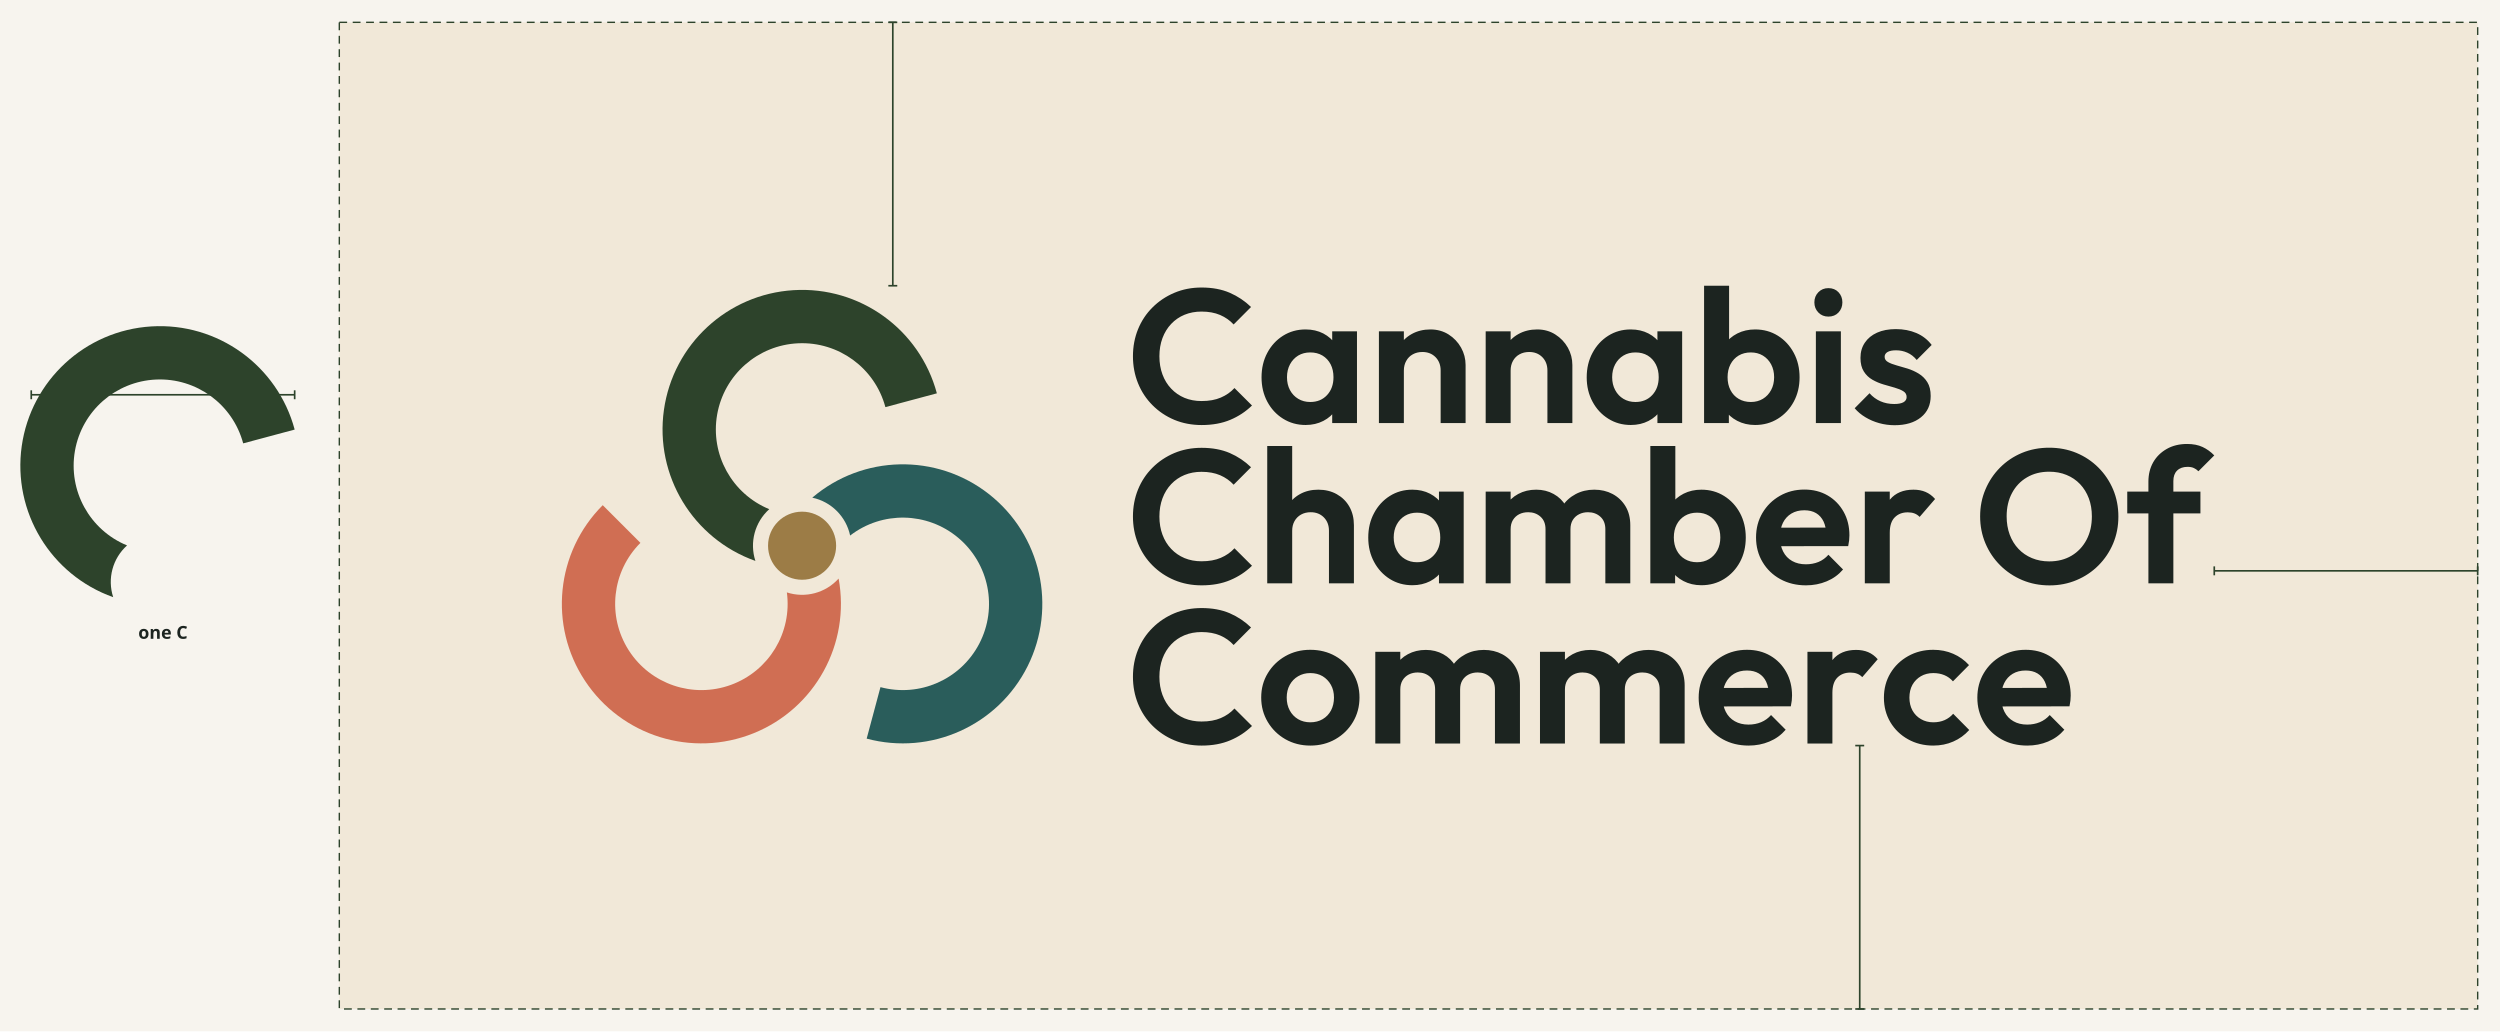
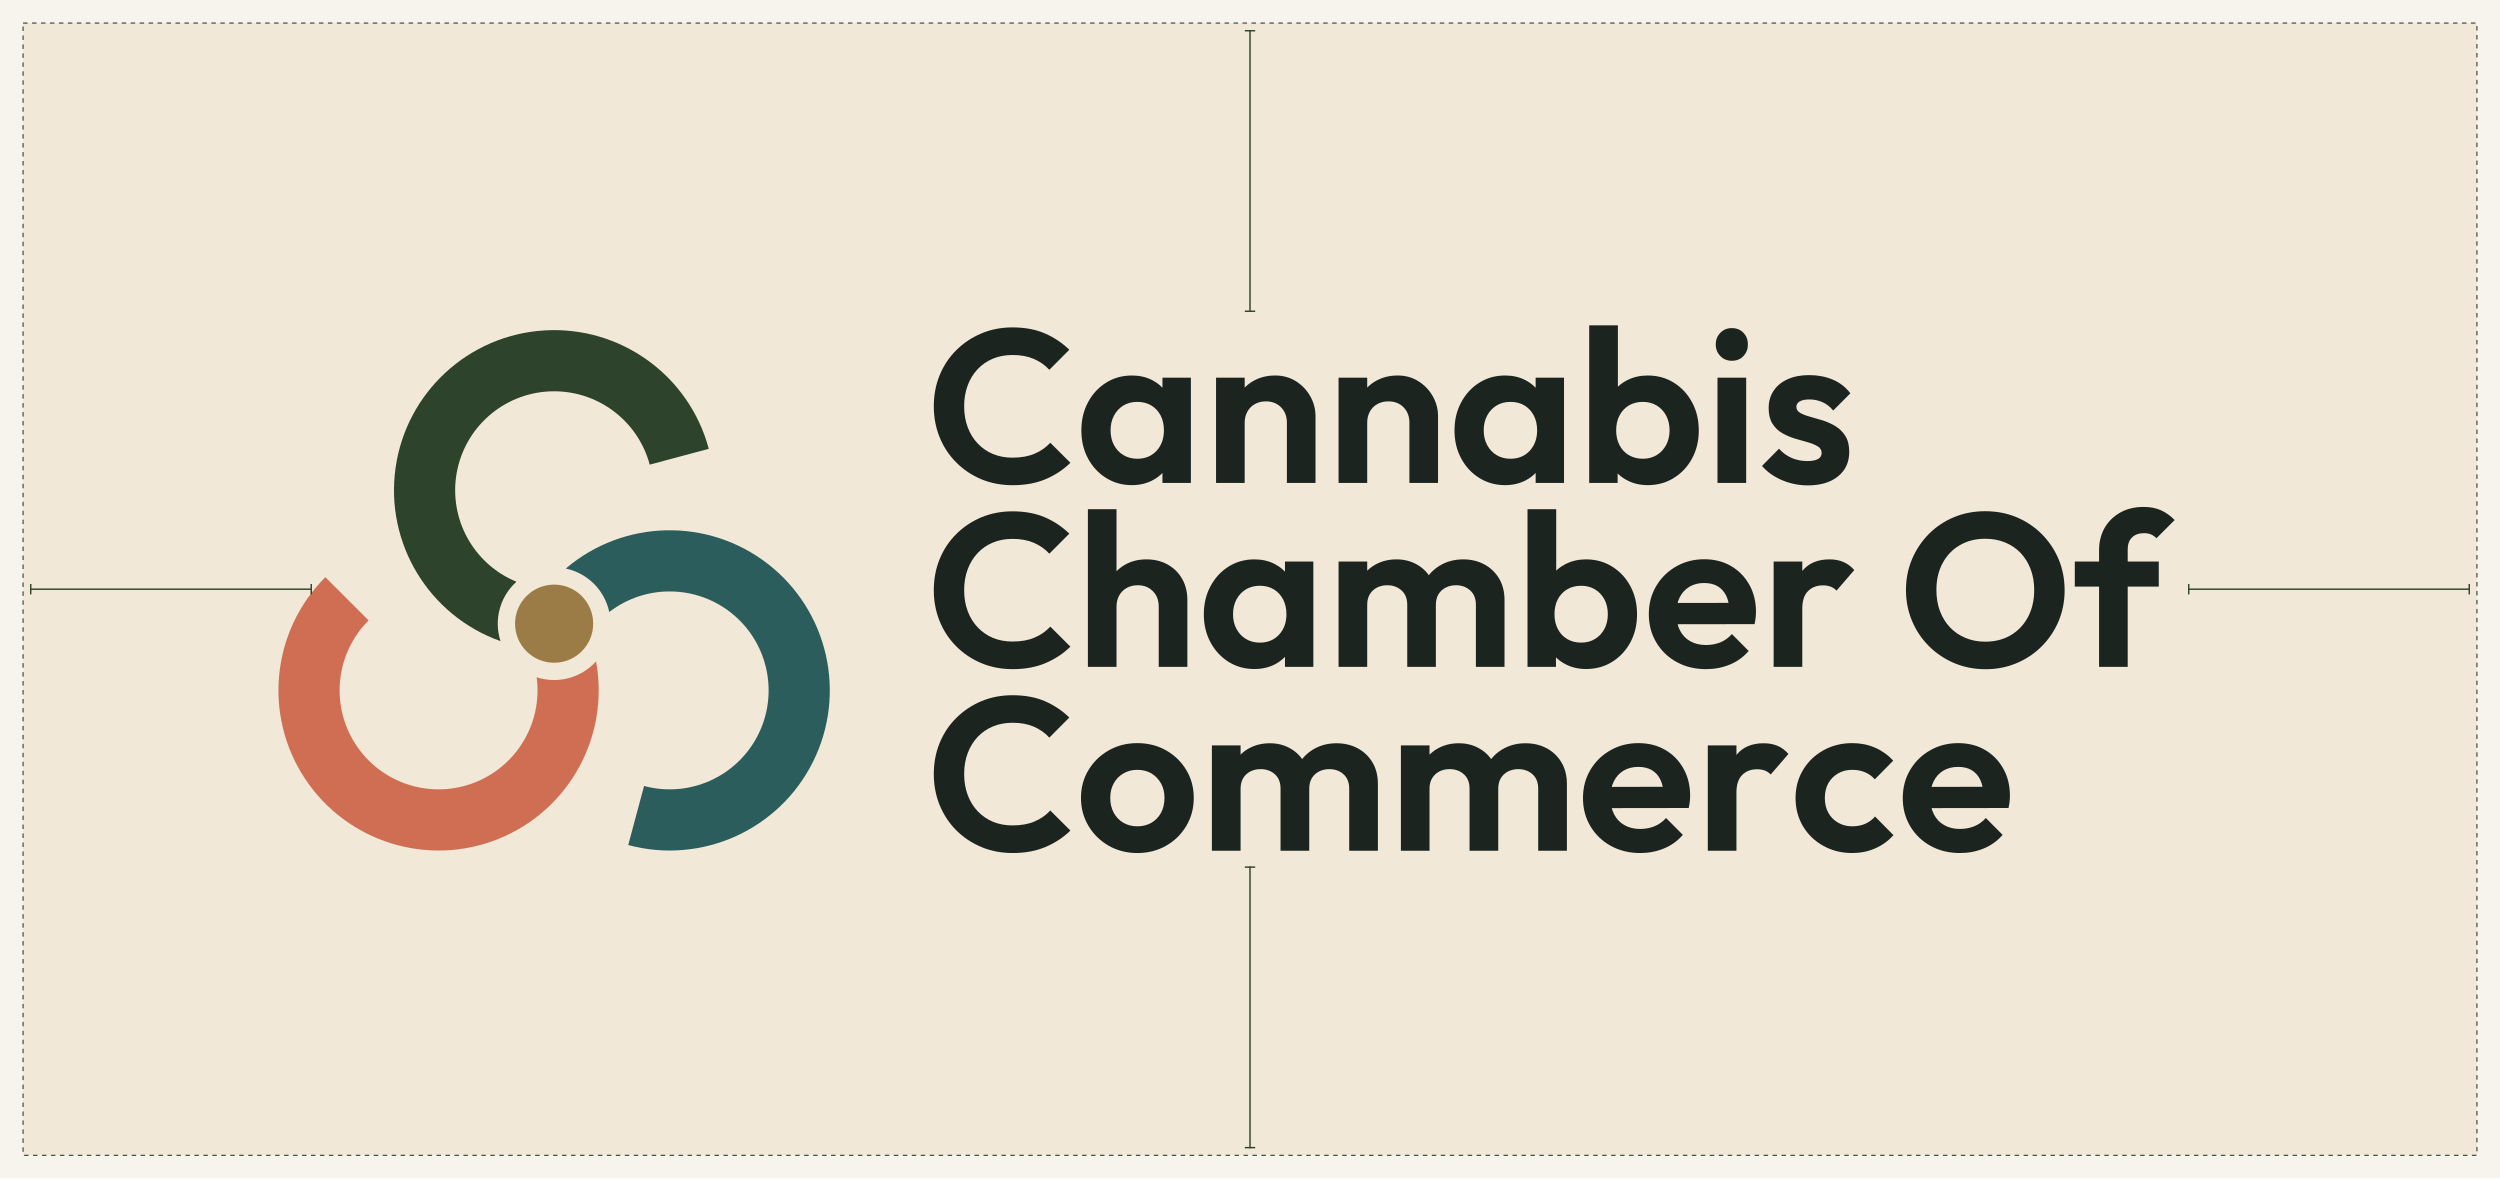
- <svg xmlns="http://www.w3.org/2000/svg" viewBox="-937.10 -477.75 4479.25 1847.80">
-   <rect x="-937.10" y="-477.75" width="4479.25" height="1847.80" fill="#F7F4EE" />
-   <rect x="-329.15" y="-437.75" width="3831.30" height="1767.80" fill="#F1E8D8" />
+ <svg xmlns="http://www.w3.org/2000/svg" viewBox="-365.17 -473.77 3903.35 1839.85">
+   <rect x="-365.17" y="-473.77" width="3903.35" height="1839.85" fill="#F7F4EE" />
+   <rect x="-329.17" y="-437.77" width="3831.35" height="1767.85" fill="#F1E8D8" />
  <path d="M 416.33 527.25 A 250 250 0 1 1 741.48 226.97 L 649.25 251.68 A 154.51 154.51 0 1 0 441.18 434.55 A 88 88 0 0 0 416.33 527.25 Z" fill="#2D432B" />
  <path d="M 518.24 413.91 A 250 250 0 1 1 615.71 845.65 L 640.43 753.41 A 154.51 154.51 0 1 0 586.09 481.79 A 88 88 0 0 0 518.24 413.91 Z" fill="#2A5D5B" />
  <path d="M 565.44 558.84 A 250 250 0 1 1 142.8 427.39 L 210.33 494.91 A 154.51 154.51 0 1 0 472.73 583.67 A 88 88 0 0 0 565.44 558.84 Z" fill="#D06E53" />
  <path d="M 439 500 A 61 61 0 1 1 561 500 A 61 61 0 1 1 439 500 Z" fill="#9C7C46" />
  <path d="M1215.9 283.8Q1189.5 283.8 1167.0 274.5Q1144.6 265.1 1127.8 248.2Q1111.0 231.4 1101.9 208.9Q1092.8 186.4 1092.8 160.6Q1092.8 134.6 1101.9 112.2Q1111.0 89.8 1127.8 73.1Q1144.5 56.4 1166.9 46.9Q1189.3 37.4 1215.7 37.4Q1244.5 37.4 1266.2 46.8Q1287.8 56.2 1304.4 72.3L1273.2 103.6Q1263.3 92.8 1249.0 86.6Q1234.7 80.5 1215.7 80.5Q1199.0 80.5 1185.2 86.2Q1171.4 91.9 1161.3 102.6Q1151.2 113.3 1145.7 128.0Q1140.2 142.8 1140.2 160.6Q1140.2 178.4 1145.7 193.2Q1151.2 208.0 1161.3 218.6Q1171.4 229.3 1185.2 235.1Q1199.0 240.8 1215.7 240.8Q1235.9 240.8 1250.2 234.6Q1264.6 228.5 1274.7 217.5L1306.1 248.8Q1289.3 265.2 1267.1 274.5Q1244.9 283.8 1215.9 283.8Z M1402.1 283.7Q1379.7 283.7 1361.7 272.4Q1343.8 261.2 1333.5 241.9Q1323.2 222.6 1323.2 198.3Q1323.2 173.8 1333.5 154.5Q1343.8 135.1 1361.7 123.8Q1379.7 112.5 1402.1 112.5Q1419.8 112.5 1433.8 119.7Q1447.7 127.0 1456.2 139.6Q1464.7 152.3 1465.2 168.5V227.7Q1464.7 243.9 1456.3 256.5Q1448.0 269.2 1433.9 276.4Q1419.8 283.7 1402.1 283.7ZM1410.5 242.5Q1429.2 242.5 1440.7 230.0Q1452.1 217.6 1452.1 198.1Q1452.1 185.0 1447.0 175.0Q1441.8 165.0 1432.4 159.3Q1423.0 153.7 1410.5 153.7Q1398.3 153.7 1388.9 159.3Q1379.6 165.0 1374.2 175.0Q1368.8 185.1 1368.8 198.1Q1368.8 211.1 1374.1 221.1Q1379.5 231.2 1388.9 236.8Q1398.3 242.5 1410.5 242.5ZM1449.8 280.3V236.1L1457.0 196.0L1449.8 156.3V115.9H1494.2V280.3Z M1644.1 280.3V186.1Q1644.1 171.4 1634.9 162.1Q1625.7 152.9 1611.4 152.9Q1601.7 152.9 1594.2 157.1Q1586.7 161.2 1582.5 168.8Q1578.2 176.3 1578.2 186.1L1560.8 177.1Q1560.8 157.9 1569.2 143.4Q1577.6 128.9 1592.3 120.7Q1607.1 112.5 1625.8 112.5Q1644.0 112.5 1658.3 121.5Q1672.5 130.5 1680.7 145.1Q1688.8 159.6 1688.8 176.1V280.3ZM1533.5 280.3V115.9H1578.2V280.3Z M1835.4 280.3V186.1Q1835.4 171.4 1826.2 162.1Q1817.0 152.9 1802.7 152.9Q1792.9 152.9 1785.4 157.1Q1777.9 161.2 1773.7 168.8Q1769.5 176.3 1769.5 186.1L1752.1 177.1Q1752.1 157.9 1760.4 143.4Q1768.8 128.9 1783.6 120.7Q1798.4 112.5 1817.1 112.5Q1835.3 112.5 1849.5 121.5Q1863.8 130.5 1872.0 145.1Q1880.1 159.6 1880.1 176.1V280.3ZM1724.8 280.3V115.9H1769.5V280.3Z M1984.8 283.7Q1962.3 283.7 1944.4 272.4Q1926.5 261.2 1916.2 241.9Q1905.8 222.6 1905.8 198.3Q1905.8 173.8 1916.2 154.5Q1926.5 135.1 1944.4 123.8Q1962.3 112.5 1984.8 112.5Q2002.5 112.5 2016.4 119.7Q2030.4 127.0 2038.8 139.6Q2047.3 152.3 2047.9 168.5V227.7Q2047.3 243.9 2039.0 256.5Q2030.6 269.2 2016.6 276.4Q2002.5 283.7 1984.8 283.7ZM1993.1 242.5Q2011.8 242.5 2023.3 230.0Q2034.8 217.6 2034.8 198.1Q2034.8 185.0 2029.6 175.0Q2024.4 165.0 2015.1 159.3Q2005.7 153.7 1993.2 153.7Q1980.9 153.7 1971.6 159.3Q1962.2 165.0 1956.8 175.0Q1951.4 185.1 1951.4 198.1Q1951.4 211.1 1956.8 221.1Q1962.1 231.2 1971.5 236.8Q1980.9 242.5 1993.1 242.5ZM2032.5 280.3V236.1L2039.7 196.0L2032.5 156.3V115.9H2076.8V280.3Z M2207.5 283.7Q2189.7 283.7 2175.4 276.2Q2161.2 268.8 2152.6 255.9Q2144.0 243.0 2143.4 226.8V168.5Q2144.0 152.3 2152.7 139.6Q2161.4 127.0 2175.7 119.7Q2190.0 112.5 2207.5 112.5Q2230.3 112.5 2248.4 123.8Q2266.4 135.1 2276.8 154.5Q2287.2 173.8 2287.2 198.3Q2287.2 222.6 2276.8 241.9Q2266.4 261.2 2248.4 272.4Q2230.3 283.7 2207.5 283.7ZM2116.1 280.3V34.2H2160.9V156.3L2153.3 196.0L2160.5 236.1V280.3ZM2199.9 242.5Q2212.1 242.5 2221.5 236.8Q2230.8 231.2 2236.2 221.1Q2241.6 211.1 2241.6 198.1Q2241.6 185.1 2236.2 175.0Q2230.8 165.0 2221.4 159.3Q2212.0 153.7 2199.8 153.7Q2187.5 153.7 2178.0 159.3Q2168.6 165.0 2163.4 175.0Q2158.2 185.0 2158.2 198.1Q2158.2 211.2 2163.4 221.2Q2168.6 231.3 2178.1 236.9Q2187.6 242.5 2199.9 242.5Z M2316.4 280.3V115.9H2361.2V280.3ZM2338.8 89.5Q2328.0 89.5 2320.9 82.2Q2313.7 74.8 2313.7 64.0Q2313.7 53.2 2320.9 45.8Q2328.0 38.5 2338.8 38.5Q2350.0 38.5 2356.9 45.8Q2363.9 53.2 2363.9 64.0Q2363.9 74.8 2356.9 82.2Q2350.0 89.5 2338.8 89.5Z M2457.4 284.1Q2443.3 284.1 2429.9 280.4Q2416.6 276.7 2405.3 269.9Q2394.0 263.2 2385.9 253.7L2412.5 226.8Q2420.9 236.3 2432.1 241.2Q2443.2 246.1 2456.8 246.1Q2467.7 246.1 2473.4 242.9Q2479.0 239.7 2479.0 233.6Q2479.0 226.8 2473.0 223.2Q2467.0 219.5 2457.6 216.8Q2448.1 214.2 2437.7 211.1Q2427.2 208.0 2417.7 202.6Q2408.2 197.2 2402.3 187.8Q2396.3 178.4 2396.3 163.5Q2396.3 147.8 2404.1 136.3Q2411.8 124.7 2426.0 118.3Q2440.2 111.9 2459.7 111.9Q2480.0 111.9 2496.6 119.0Q2513.1 126.1 2523.9 140.3L2497.1 167.2Q2489.7 158.2 2480.2 154.1Q2470.8 149.9 2460.1 149.9Q2450.1 149.9 2444.9 152.9Q2439.6 156.0 2439.6 161.5Q2439.6 167.5 2445.6 170.9Q2451.5 174.3 2461.0 176.9Q2470.4 179.5 2480.9 182.7Q2491.3 186.0 2500.7 191.7Q2510.2 197.5 2516.1 207.0Q2522.1 216.5 2522.1 231.8Q2522.1 255.9 2504.6 270.0Q2487.2 284.1 2457.4 284.1Z" fill="#1C2420" />
  <path d="M1215.9 571.0Q1189.5 571.0 1167.0 561.6Q1144.6 552.2 1127.8 535.3Q1111.0 518.5 1101.9 496.0Q1092.8 473.5 1092.8 447.7Q1092.8 421.7 1101.9 399.3Q1111.0 376.9 1127.8 360.2Q1144.5 343.5 1166.9 334.0Q1189.3 324.6 1215.7 324.6Q1244.5 324.6 1266.2 333.9Q1287.8 343.3 1304.4 359.4L1273.2 390.7Q1263.3 379.9 1249.0 373.7Q1234.7 367.6 1215.7 367.6Q1199.0 367.6 1185.2 373.3Q1171.4 379.0 1161.3 389.7Q1151.2 400.4 1145.7 415.1Q1140.2 429.9 1140.2 447.7Q1140.2 465.5 1145.7 480.3Q1151.2 495.1 1161.3 505.7Q1171.4 516.4 1185.2 522.2Q1199.0 527.9 1215.7 527.9Q1235.9 527.9 1250.2 521.7Q1264.6 515.6 1274.7 504.6L1306.1 535.9Q1289.3 552.3 1267.1 561.6Q1244.9 571.0 1215.9 571.0Z M1444.0 567.4V473.2Q1444.0 458.5 1434.8 449.2Q1425.6 440.0 1411.3 440.0Q1401.5 440.0 1394.0 444.2Q1386.5 448.4 1382.3 455.9Q1378.1 463.4 1378.1 473.2L1360.7 464.2Q1360.7 445.0 1368.9 430.5Q1377.1 416.0 1391.6 407.8Q1406.1 399.6 1424.8 399.6Q1443.6 399.6 1458.0 407.7Q1472.5 415.8 1480.6 430.1Q1488.7 444.4 1488.7 463.2V567.4ZM1333.4 567.4V321.3H1378.1V567.4Z M1593.4 570.8Q1570.9 570.8 1553.0 559.6Q1535.1 548.3 1524.8 529.0Q1514.4 509.7 1514.4 485.4Q1514.4 460.9 1524.8 441.6Q1535.1 422.2 1553.0 410.9Q1570.9 399.6 1593.4 399.6Q1611.1 399.6 1625.0 406.8Q1639.0 414.1 1647.5 426.7Q1655.9 439.4 1656.5 455.6V514.8Q1655.9 531.0 1647.6 543.6Q1639.2 556.3 1625.2 563.6Q1611.1 570.8 1593.4 570.8ZM1601.7 529.6Q1620.4 529.6 1631.9 517.1Q1643.4 504.7 1643.4 485.2Q1643.4 472.1 1638.2 462.1Q1633.0 452.1 1623.7 446.4Q1614.3 440.8 1601.8 440.8Q1589.6 440.8 1580.2 446.4Q1570.8 452.1 1565.4 462.1Q1560.0 472.2 1560.0 485.2Q1560.0 498.2 1565.4 508.2Q1570.8 518.3 1580.2 523.9Q1589.6 529.6 1601.7 529.6ZM1641.1 567.4V523.2L1648.3 483.1L1641.1 443.4V403.0H1685.4V567.4Z M1724.8 567.4V403.0H1769.5V567.4ZM1832.0 567.4V470.4Q1832.0 456.0 1823.0 448.0Q1814.1 440.0 1800.9 440.0Q1791.9 440.0 1784.8 443.6Q1777.8 447.2 1773.6 454.0Q1769.5 460.8 1769.5 470.4L1752.1 461.9Q1752.1 442.7 1760.4 428.9Q1768.8 415.0 1783.1 407.3Q1797.4 399.6 1815.3 399.6Q1832.6 399.6 1846.5 407.3Q1860.4 414.9 1868.5 428.7Q1876.7 442.6 1876.7 461.8V567.4ZM1939.2 567.4V470.4Q1939.2 456.0 1930.2 448.0Q1921.3 440.0 1908.1 440.0Q1899.3 440.0 1892.2 443.6Q1885.0 447.2 1880.8 454.0Q1876.7 460.8 1876.7 470.4L1851.1 464.3Q1852.4 444.4 1861.6 430.0Q1870.8 415.6 1885.9 407.6Q1900.9 399.6 1919.3 399.6Q1937.6 399.6 1952.1 407.3Q1966.7 415.1 1975.3 429.3Q1983.9 443.5 1983.9 463.4V567.4Z M2111.2 570.8Q2093.4 570.8 2079.1 563.3Q2064.8 555.9 2056.3 543.0Q2047.7 530.1 2047.1 514.0V455.6Q2047.7 439.4 2056.4 426.7Q2065.1 414.1 2079.4 406.8Q2093.7 399.6 2111.2 399.6Q2134.0 399.6 2152.0 410.9Q2170.1 422.2 2180.5 441.6Q2190.8 460.9 2190.8 485.4Q2190.8 509.7 2180.5 529.0Q2170.1 548.3 2152.0 559.6Q2134.0 570.8 2111.2 570.8ZM2019.8 567.4V321.3H2064.6V443.4L2057.0 483.1L2064.2 523.2V567.4ZM2103.5 529.6Q2115.8 529.6 2125.2 523.9Q2134.5 518.3 2139.9 508.2Q2145.2 498.2 2145.2 485.2Q2145.2 472.2 2139.9 462.1Q2134.5 452.1 2125.1 446.4Q2115.7 440.8 2103.5 440.8Q2091.2 440.8 2081.7 446.4Q2072.2 452.1 2067.0 462.1Q2061.9 472.1 2061.9 485.2Q2061.9 498.3 2067.1 508.3Q2072.3 518.4 2081.8 524.0Q2091.3 529.6 2103.5 529.6Z M2298.6 571.0Q2273.0 571.0 2252.7 559.9Q2232.5 548.8 2220.9 529.3Q2209.2 509.8 2209.2 485.2Q2209.2 460.7 2220.7 441.3Q2232.1 422.0 2251.8 410.7Q2271.5 399.4 2295.8 399.4Q2319.4 399.4 2337.6 410.0Q2355.7 420.6 2366.1 439.2Q2376.5 457.7 2376.5 481.4Q2376.5 485.8 2376.0 490.4Q2375.5 495.0 2374.3 500.7L2235.9 500.9V467.7L2353.5 467.5L2335.3 481.2Q2334.8 466.6 2330.2 456.7Q2325.5 446.9 2316.9 441.7Q2308.3 436.5 2295.6 436.5Q2282.3 436.5 2272.5 442.4Q2262.7 448.3 2257.4 458.9Q2252.1 469.6 2252.1 484.5Q2252.1 499.5 2257.8 510.5Q2263.4 521.5 2273.9 527.4Q2284.4 533.3 2298.4 533.3Q2310.8 533.3 2321.1 529.1Q2331.4 524.8 2338.9 516.2L2365.1 542.6Q2353.0 556.7 2335.8 563.8Q2318.6 571.0 2298.6 571.0Z M2404.1 567.4V403.0H2448.8V567.4ZM2448.8 476.6 2431.4 464.9Q2434.6 434.8 2449.2 417.2Q2463.9 399.6 2491.3 399.6Q2503.4 399.6 2512.8 403.6Q2522.3 407.6 2530.0 416.3L2502.3 448.4Q2498.3 444.2 2493.1 442.2Q2487.9 440.2 2481.0 440.2Q2466.7 440.2 2457.8 449.1Q2448.8 458.0 2448.8 476.6Z M2735.1 571.1Q2708.8 571.1 2686.2 561.6Q2663.7 552.1 2646.7 535.2Q2629.7 518.3 2620.2 495.8Q2610.7 473.3 2610.7 447.4Q2610.7 421.5 2620.2 399.2Q2629.6 376.9 2646.4 360.0Q2663.2 343.1 2685.7 333.7Q2708.2 324.4 2734.4 324.4Q2760.7 324.4 2783.2 333.7Q2805.7 343.1 2822.6 360.0Q2839.5 376.9 2849.0 399.3Q2858.4 421.8 2858.4 447.8Q2858.4 473.6 2849.0 496.1Q2839.5 518.5 2822.7 535.3Q2805.9 552.2 2783.5 561.6Q2761.1 571.1 2735.1 571.1ZM2734.4 528.1Q2757.3 528.1 2774.5 517.9Q2791.6 507.7 2801.3 489.5Q2810.9 471.3 2810.9 447.4Q2810.9 429.6 2805.4 415.0Q2799.9 400.4 2789.7 389.6Q2779.5 378.9 2765.5 373.2Q2751.5 367.4 2734.4 367.4Q2711.8 367.4 2694.7 377.5Q2677.5 387.5 2667.9 405.5Q2658.2 423.5 2658.2 447.4Q2658.2 465.3 2663.7 480.2Q2669.3 495.1 2679.4 505.7Q2689.4 516.3 2703.5 522.2Q2717.6 528.1 2734.4 528.1Z M2912.2 567.4V385.2Q2912.2 365.7 2920.8 350.5Q2929.5 335.4 2945.1 326.6Q2960.7 317.7 2981.6 317.7Q2997.6 317.7 3009.2 323.1Q3020.8 328.5 3030.2 338.2L3001.8 366.6Q2998.1 362.8 2993.6 360.8Q2989.1 358.7 2982.5 358.7Q2970.3 358.7 2963.6 365.4Q2956.9 372.0 2956.9 384.2V567.4ZM2874.3 442.1V403.0H3005.4V442.1Z" fill="#1C2420" />
  <path d="M1215.9 858.1Q1189.5 858.1 1167.0 848.7Q1144.6 839.3 1127.8 822.5Q1111.0 805.6 1101.9 783.1Q1092.8 760.6 1092.8 734.8Q1092.8 708.8 1101.9 686.4Q1111.0 664.0 1127.8 647.3Q1144.5 630.6 1166.9 621.1Q1189.3 611.7 1215.7 611.7Q1244.5 611.7 1266.2 621.0Q1287.8 630.4 1304.4 646.5L1273.2 677.9Q1263.3 667.0 1249.0 660.8Q1234.7 654.7 1215.7 654.7Q1199.0 654.7 1185.2 660.4Q1171.4 666.1 1161.3 676.8Q1151.2 687.5 1145.7 702.2Q1140.2 717.0 1140.2 734.8Q1140.2 752.6 1145.7 767.4Q1151.2 782.2 1161.3 792.8Q1171.4 803.5 1185.2 809.3Q1199.0 815.0 1215.7 815.0Q1235.9 815.0 1250.2 808.8Q1264.6 802.7 1274.7 791.7L1306.1 823.0Q1289.3 839.4 1267.1 848.7Q1244.9 858.1 1215.9 858.1Z M1410.6 858.1Q1385.9 858.1 1365.9 846.7Q1346.0 835.3 1334.3 815.7Q1322.6 796.1 1322.6 772.0Q1322.6 747.8 1334.3 728.6Q1345.9 709.3 1365.8 697.9Q1385.8 686.5 1410.5 686.5Q1435.6 686.5 1455.5 697.8Q1475.4 709.1 1487.0 728.4Q1498.7 747.8 1498.7 772.0Q1498.7 796.1 1487.1 815.7Q1475.5 835.3 1455.5 846.7Q1435.6 858.1 1410.6 858.1ZM1410.5 816.4Q1423.1 816.4 1432.7 810.8Q1442.4 805.1 1447.7 795.1Q1453.0 785.0 1453.0 772.0Q1453.0 759.1 1447.5 749.3Q1442.0 739.5 1432.6 733.8Q1423.1 728.2 1410.5 728.2Q1398.3 728.2 1388.7 733.9Q1379.1 739.5 1373.7 749.4Q1368.3 759.2 1368.3 772.1Q1368.3 785.0 1373.7 795.1Q1379.1 805.1 1388.7 810.8Q1398.3 816.4 1410.5 816.4Z M1527.0 854.5V690.1H1571.8V854.5ZM1634.2 854.5V757.5Q1634.2 743.1 1625.3 735.1Q1616.4 727.1 1603.2 727.1Q1594.2 727.1 1587.1 730.7Q1580.0 734.4 1575.9 741.1Q1571.8 747.9 1571.8 757.5L1554.3 749.0Q1554.3 729.8 1562.7 716.0Q1571.1 702.1 1585.4 694.4Q1599.7 686.7 1617.5 686.7Q1634.8 686.7 1648.7 694.4Q1662.6 702.0 1670.8 715.8Q1679.0 729.7 1679.0 748.9V854.5ZM1741.4 854.5V757.5Q1741.4 743.1 1732.5 735.1Q1723.6 727.1 1710.4 727.1Q1701.6 727.1 1694.4 730.7Q1687.2 734.4 1683.1 741.1Q1679.0 747.9 1679.0 757.5L1653.4 751.5Q1654.6 731.5 1663.9 717.1Q1673.1 702.7 1688.1 694.7Q1703.1 686.7 1721.5 686.7Q1739.8 686.7 1754.4 694.4Q1769.0 702.2 1777.6 716.4Q1786.2 730.6 1786.2 750.5V854.5Z M1822.1 854.5V690.1H1866.8V854.5ZM1929.3 854.5V757.5Q1929.3 743.1 1920.4 735.1Q1911.4 727.1 1898.2 727.1Q1889.2 727.1 1882.2 730.7Q1875.1 734.4 1871.0 741.1Q1866.8 747.9 1866.8 757.5L1849.4 749.0Q1849.4 729.8 1857.8 716.0Q1866.2 702.1 1880.5 694.4Q1894.8 686.7 1912.6 686.7Q1929.9 686.7 1943.8 694.4Q1957.7 702.0 1965.9 715.8Q1974.1 729.7 1974.1 748.9V854.5ZM2036.5 854.5V757.5Q2036.5 743.1 2027.6 735.1Q2018.6 727.1 2005.4 727.1Q1996.7 727.1 1989.5 730.7Q1982.3 734.4 1978.2 741.1Q1974.1 747.9 1974.1 757.5L1948.4 751.5Q1949.7 731.5 1958.9 717.1Q1968.2 702.7 1983.2 694.7Q1998.2 686.7 2016.6 686.7Q2034.9 686.7 2049.5 694.4Q2064.1 702.2 2072.7 716.4Q2081.3 730.6 2081.3 750.5V854.5Z M2195.9 858.1Q2170.2 858.1 2150.0 847.0Q2129.8 835.9 2118.1 816.4Q2106.4 796.9 2106.4 772.3Q2106.4 747.8 2117.9 728.4Q2129.3 709.1 2149.0 697.8Q2168.7 686.5 2193.0 686.5Q2216.6 686.5 2234.8 697.1Q2253.0 707.7 2263.3 726.3Q2273.7 744.8 2273.7 768.6Q2273.7 772.9 2273.2 777.5Q2272.7 782.1 2271.5 787.8L2133.2 788.0V754.9L2250.7 754.6L2232.5 768.3Q2232.0 753.7 2227.4 743.8Q2222.8 734.0 2214.1 728.8Q2205.5 723.6 2192.8 723.6Q2179.5 723.6 2169.7 729.5Q2160.0 735.4 2154.6 746.1Q2149.3 756.7 2149.3 771.6Q2149.3 786.6 2155.0 797.6Q2160.6 808.6 2171.1 814.5Q2181.6 820.5 2195.6 820.5Q2208.0 820.5 2218.3 816.2Q2228.6 811.9 2236.1 803.4L2262.3 829.7Q2250.2 843.8 2233.0 850.9Q2215.9 858.1 2195.9 858.1Z M2301.3 854.5V690.1H2346.0V854.5ZM2346.0 763.7 2328.6 752.0Q2331.8 721.9 2346.5 704.3Q2361.1 686.7 2388.5 686.7Q2400.6 686.7 2410.1 690.7Q2419.6 694.7 2427.2 703.4L2399.5 735.5Q2395.6 731.3 2390.3 729.3Q2385.1 727.3 2378.2 727.3Q2363.9 727.3 2355.0 736.2Q2346.0 745.1 2346.0 763.7Z M2526.6 858.1Q2501.7 858.1 2481.5 846.8Q2461.4 835.6 2449.8 816.1Q2438.3 796.5 2438.3 772.4Q2438.3 747.9 2449.9 728.5Q2461.5 709.1 2481.7 697.8Q2501.8 686.5 2526.8 686.5Q2546.1 686.5 2562.4 693.6Q2578.7 700.6 2590.8 713.9L2562.0 743.0Q2555.5 735.6 2546.6 731.9Q2537.7 728.2 2526.8 728.2Q2514.3 728.2 2504.6 733.8Q2494.9 739.5 2489.4 749.2Q2484.0 759.0 2484.0 772.2Q2484.0 785.1 2489.4 795.1Q2494.9 805.1 2504.7 810.7Q2514.4 816.4 2526.8 816.4Q2538.0 816.4 2547.0 812.5Q2555.9 808.6 2562.4 801.1L2591.2 830.2Q2578.9 843.8 2562.5 850.9Q2546.2 858.1 2526.6 858.1Z M2695.1 858.1Q2669.4 858.1 2649.2 847.0Q2629.0 835.9 2617.4 816.4Q2605.7 796.9 2605.7 772.3Q2605.7 747.8 2617.2 728.4Q2628.6 709.1 2648.3 697.8Q2668.0 686.5 2692.2 686.5Q2715.9 686.5 2734.1 697.1Q2752.2 707.7 2762.6 726.3Q2773.0 744.8 2773.0 768.6Q2773.0 772.9 2772.5 777.5Q2772.0 782.1 2770.8 787.8L2632.4 788.0V754.9L2750.0 754.6L2731.8 768.3Q2731.3 753.7 2726.7 743.8Q2722.0 734.0 2713.4 728.8Q2704.8 723.6 2692.1 723.6Q2678.8 723.6 2669.0 729.5Q2659.2 735.4 2653.9 746.1Q2648.6 756.7 2648.6 771.6Q2648.6 786.6 2654.3 797.6Q2659.9 808.6 2670.4 814.5Q2680.8 820.5 2694.9 820.5Q2707.3 820.5 2717.6 816.2Q2727.9 811.9 2735.4 803.4L2761.6 829.7Q2749.5 843.8 2732.3 850.9Q2715.1 858.1 2695.1 858.1Z" fill="#1C2420" />
-   <rect x="-329.15" y="-437.75" width="3831.30" height="1767.80" fill="none" stroke="#2D432B" stroke-width="2.5" stroke-dasharray="14 10" />
-   <path d="M 416.33 527.25 A 250 250 0 1 1 741.48 226.97 L 649.25 251.68 A 154.51 154.51 0 1 0 441.18 434.55 A 88 88 0 0 0 416.33 527.25 Z" transform="translate(-1150.63 64.95)" fill="#2D432B" />
-   <g stroke="#2D432B" stroke-width="3" fill="none">
-     <line x1="-881.10" y1="229.56" x2="-409.15" y2="229.56" />
-     <line x1="-881.10" y1="221.56" x2="-881.10" y2="237.56" />
-     <line x1="-409.15" y1="221.56" x2="-409.15" y2="237.56" />
+   <rect x="-329.17" y="-437.77" width="3831.35" height="1767.85" fill="none" stroke="#2D432B" stroke-width="1.75" stroke-dasharray="7 7" />
+   <g stroke="#2D432B" stroke-width="2.25" fill="none" stroke-linecap="square">
+     <line x1="1586.50" y1="-425.77" x2="1586.50" y2="12.20" />
+     <line x1="1579.50" y1="-425.77" x2="1593.50" y2="-425.77" />
+     <line x1="1579.50" y1="12.20" x2="1593.50" y2="12.20" />
  </g>
-   <g stroke="#2D432B" stroke-width="3" fill="none">
-     <line x1="662.53" y1="-437.75" x2="662.53" y2="34.20" />
-     <line x1="654.53" y1="-437.75" x2="670.53" y2="-437.75" />
-     <line x1="654.53" y1="34.20" x2="670.53" y2="34.20" />
+   <g stroke="#2D432B" stroke-width="2.25" fill="none" stroke-linecap="square">
+     <line x1="1586.50" y1="880.10" x2="1586.50" y2="1318.07" />
+     <line x1="1579.50" y1="880.10" x2="1593.50" y2="880.10" />
+     <line x1="1579.50" y1="1318.07" x2="1593.50" y2="1318.07" />
  </g>
-   <g stroke="#2D432B" stroke-width="3" fill="none">
-     <line x1="3030.20" y1="545.02" x2="3502.15" y2="545.02" />
-     <line x1="3030.20" y1="537.02" x2="3030.20" y2="553.02" />
-     <line x1="3502.15" y1="537.02" x2="3502.15" y2="553.02" />
+   <g stroke="#2D432B" stroke-width="2.25" fill="none" stroke-linecap="square">
+     <line x1="-317.17" y1="446.15" x2="120.80" y2="446.15" />
+     <line x1="-317.17" y1="439.15" x2="-317.17" y2="453.15" />
+     <line x1="120.80" y1="439.15" x2="120.80" y2="453.15" />
  </g>
-   <g stroke="#2D432B" stroke-width="3" fill="none">
-     <line x1="2394.97" y1="858.10" x2="2394.97" y2="1330.05" />
-     <line x1="2386.97" y1="858.10" x2="2402.97" y2="858.10" />
-     <line x1="2386.97" y1="1330.05" x2="2402.97" y2="1330.05" />
+   <g stroke="#2D432B" stroke-width="2.25" fill="none" stroke-linecap="square">
+     <line x1="3052.20" y1="446.15" x2="3490.17" y2="446.15" />
+     <line x1="3052.20" y1="439.15" x2="3052.20" y2="453.15" />
+     <line x1="3490.17" y1="439.15" x2="3490.17" y2="453.15" />
  </g>
-   <text x="-645.13" y="666.74" text-anchor="middle" font-family="Outfit, system-ui, sans-serif" font-size="32" font-weight="600" fill="#1C2420">one C</text>
</svg>
